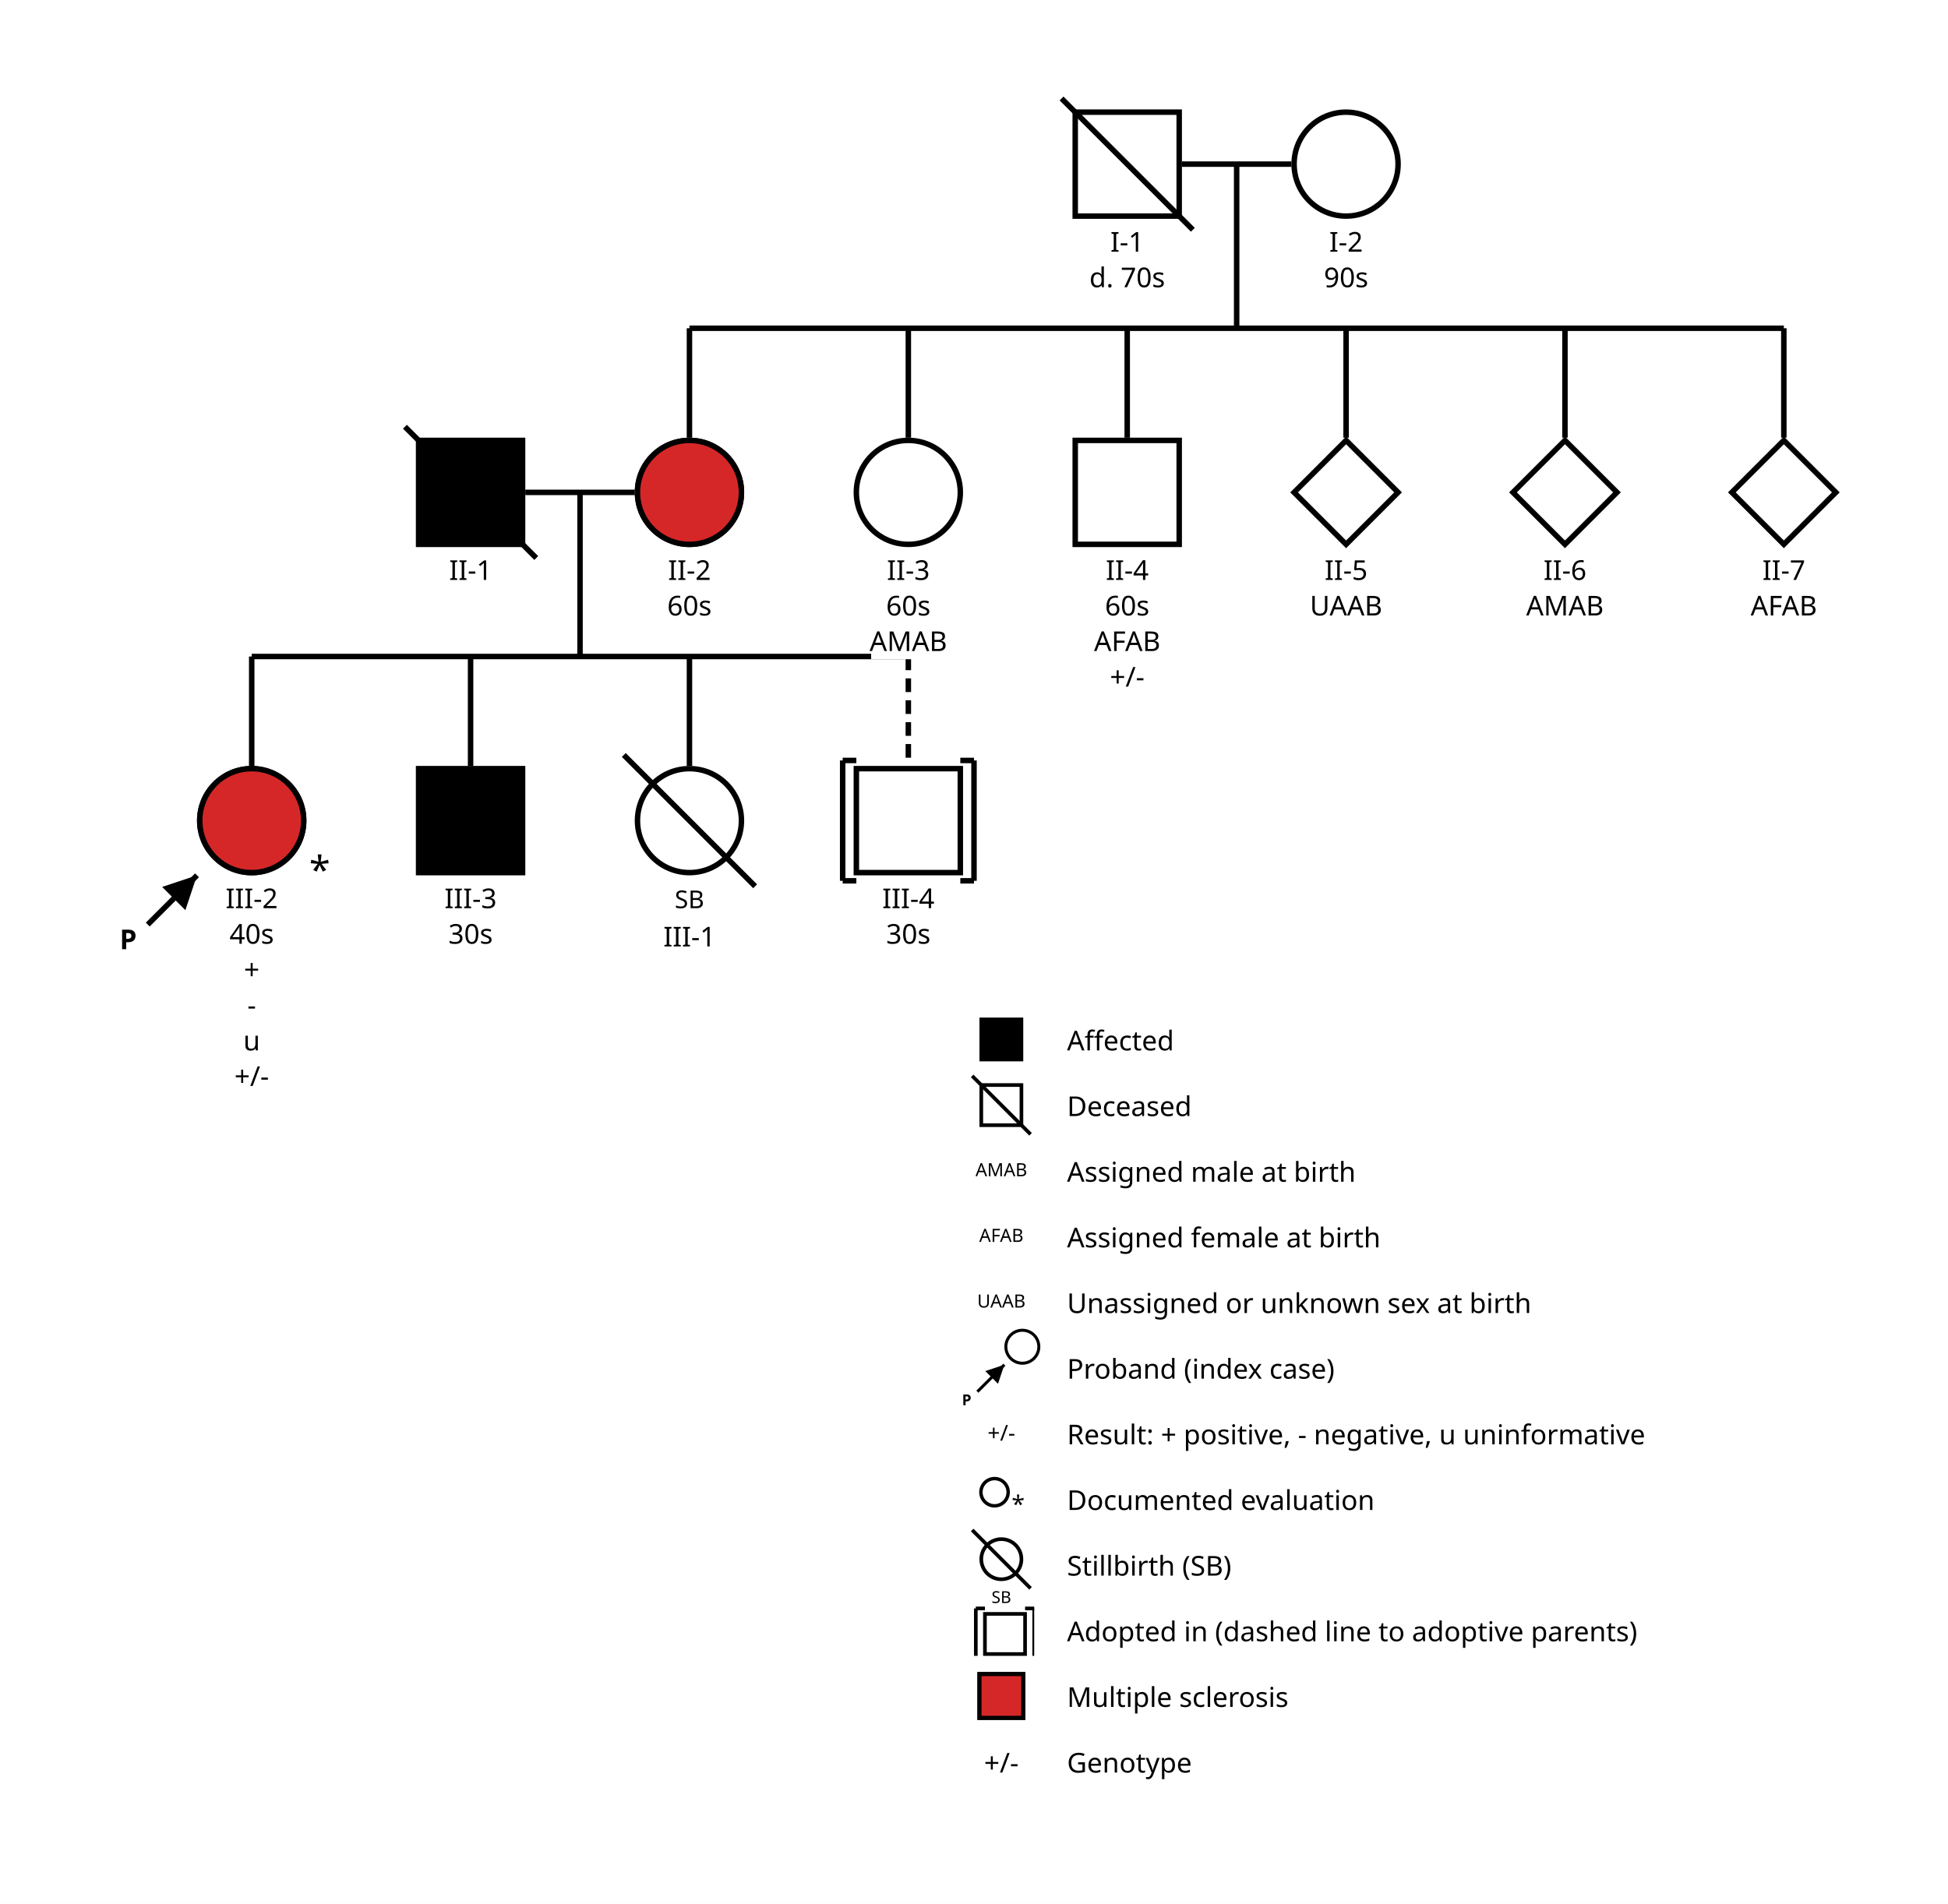
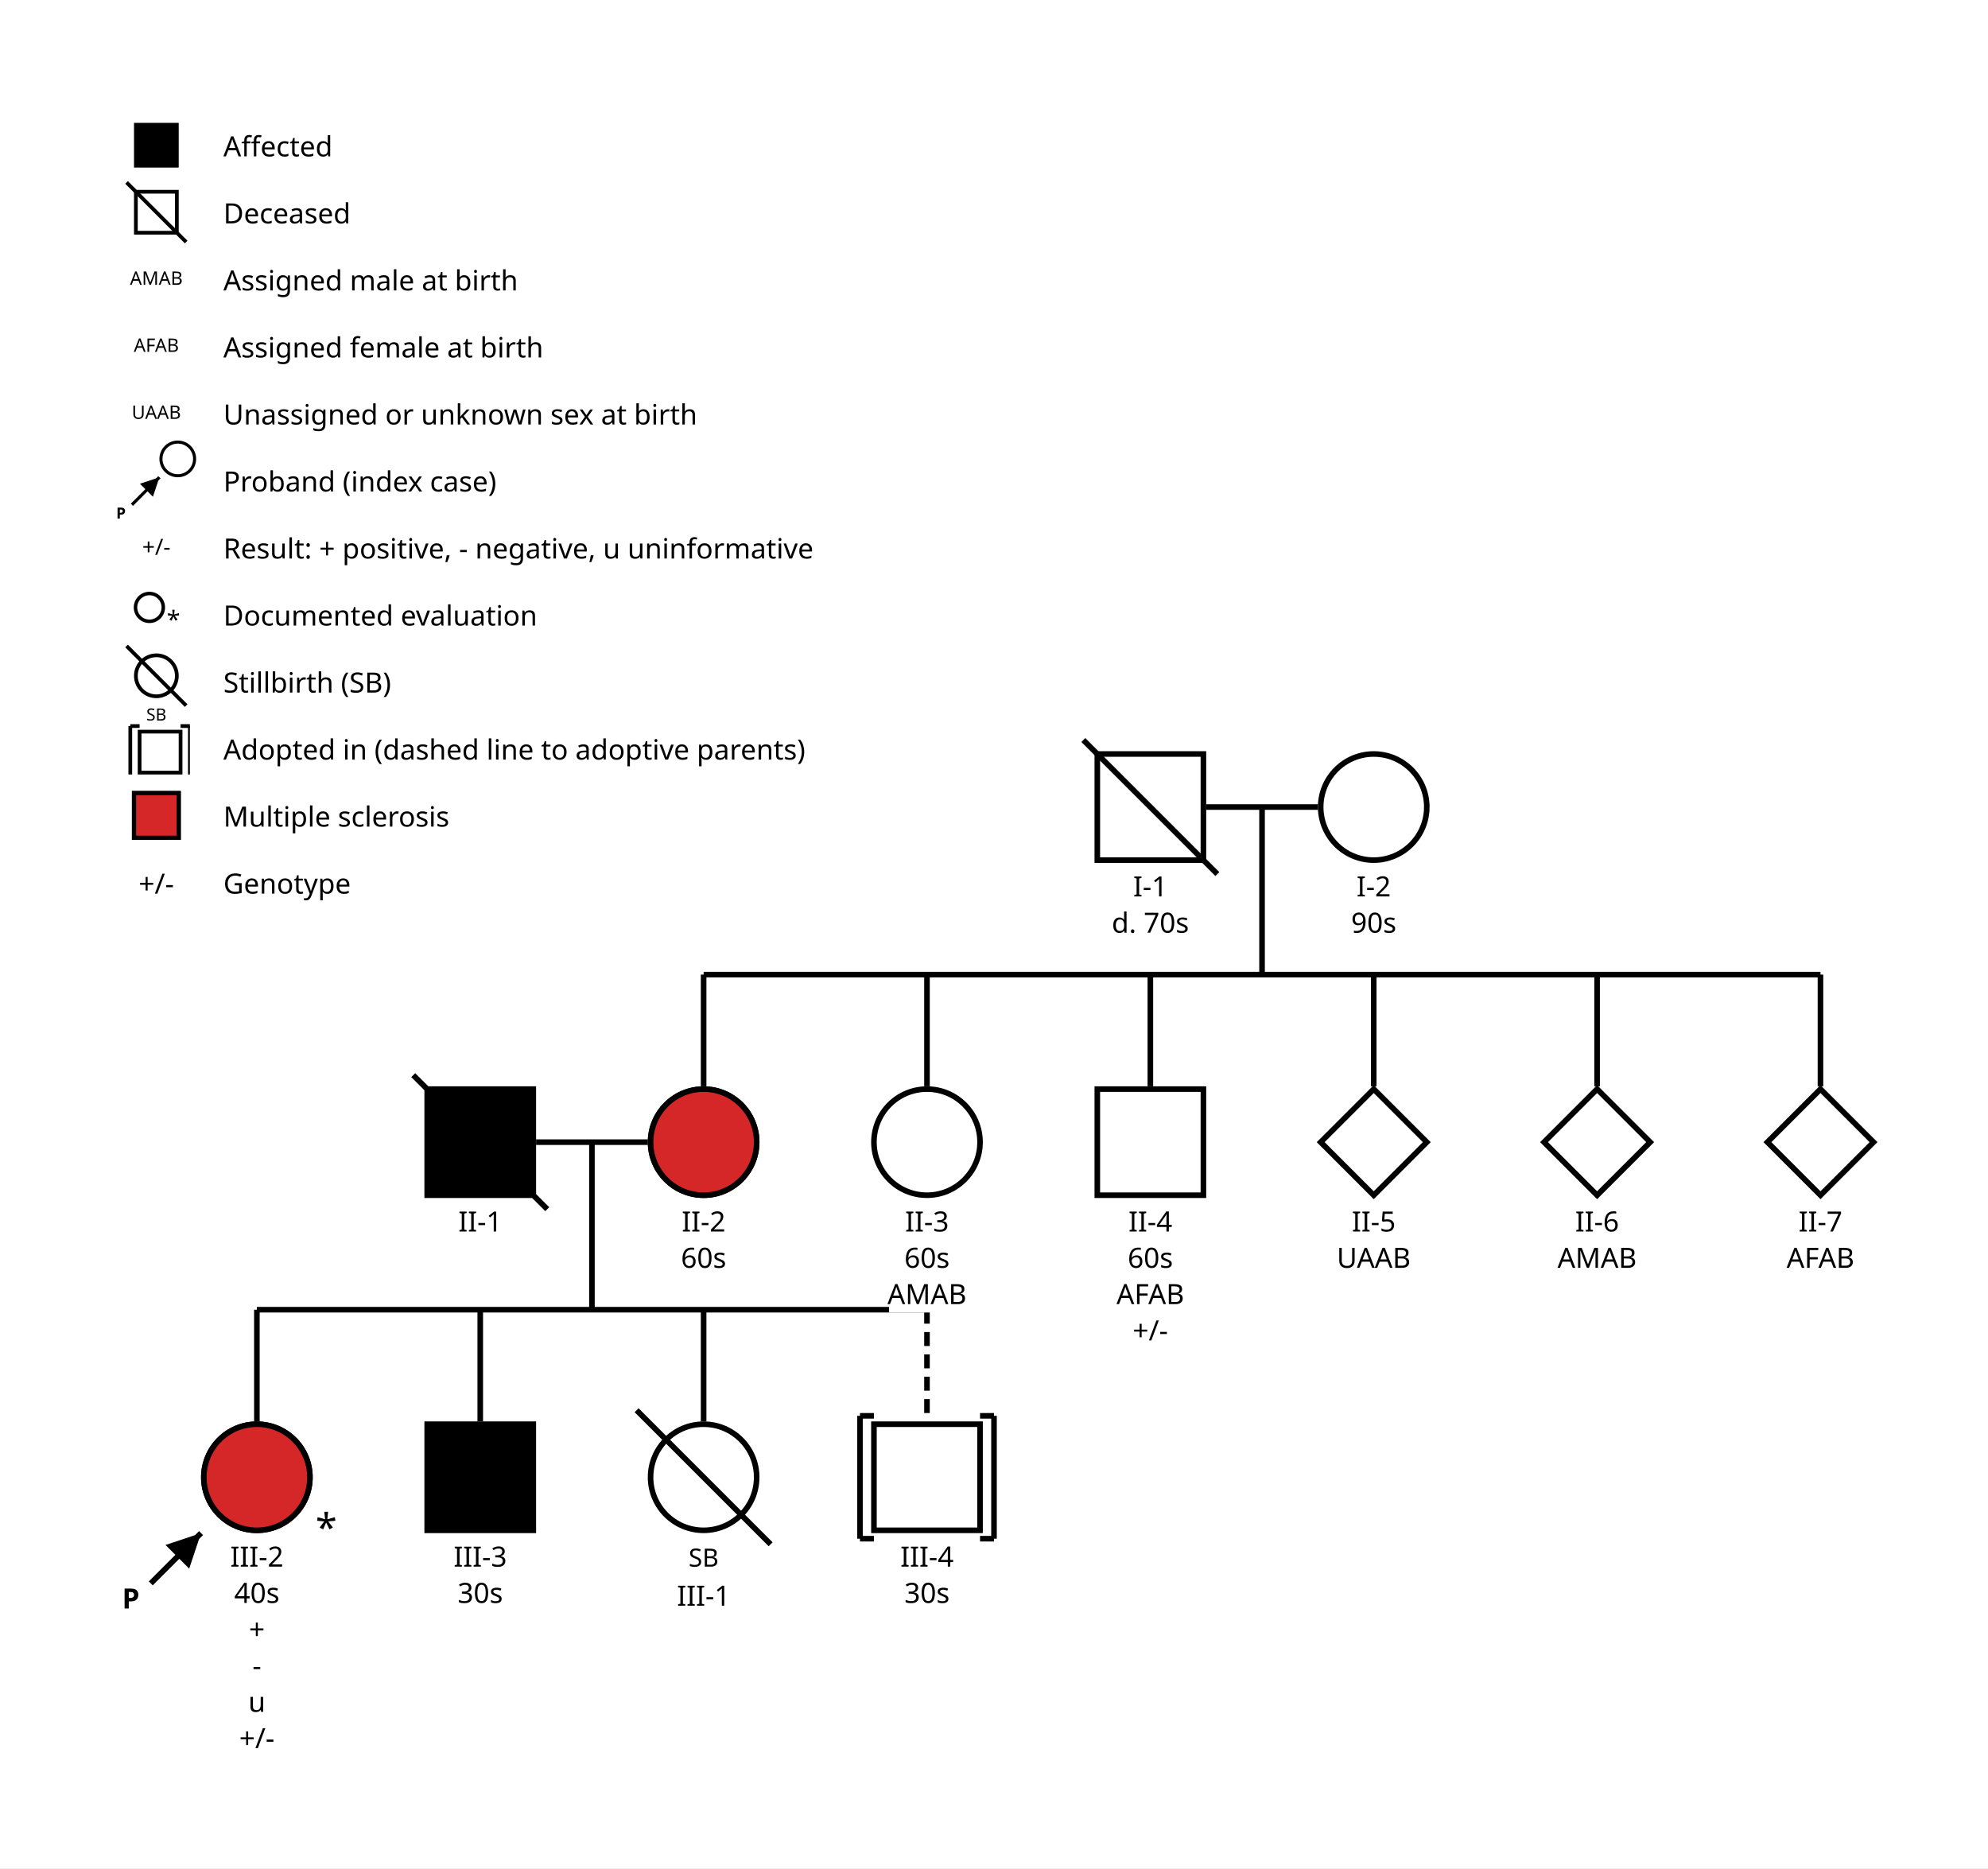
- <svg xmlns="http://www.w3.org/2000/svg" height="696" viewBox="0 0 712 696" width="712">
+ <svg xmlns="http://www.w3.org/2000/svg" height="669" viewBox="0 0 712 669" width="712">
  <defs>
    <marker id="proband-arrowhead" markerHeight="6" markerWidth="6" orient="auto" refX="6" refY="3">
      <path d="M 0 0 L 6 3 L 0 6 Z" fill="black" />
    </marker>
  </defs>
-   <rect fill="white" height="696" width="712" />
-   <g transform="translate(92 60)">
-     <g class="couple-lines">
-       <path d="M 340 0 L 380 0" fill="none" stroke="black" stroke-width="2" />
-       <path d="M 100 120 L 140 120" fill="none" stroke="black" stroke-width="2" />
-     </g>
-     <g class="sibship-lines">
-       <path d="M 360 0 L 360 60 M 160 60 L 560 60 M 160 60 L 160 100 M 240 60 L 240 100 M 320 60 L 320 100 M 400 60 L 400 100 M 480 60 L 480 100 M 560 60 L 560 100" fill="none" stroke="black" stroke-width="2" />
-       <path d="M 120 120 L 120 180 M 0 180 L 240 180 M 0 180 L 0 220 M 80 180 L 80 220 M 160 180 L 160 220" fill="none" stroke="black" stroke-width="2" />
-       <path d="M 240 180 L 240 220" fill="none" stroke="black" stroke-dasharray="5 3" stroke-width="2" />
-     </g>
-     <g class="symbols">
-       <g transform="translate(320 0)">
-         <g transform="translate(-20 -20)">
-           <g>
-             <g>
-               <rect fill="white" height="38" stroke="black" stroke-width="2" width="38" x="1" y="1" />
-             </g>
-           </g>
-           <line stroke="black" stroke-width="2" x1="-4" x2="44" y1="-4" y2="44" />
-         </g>
+   <rect fill="white" height="669" width="712" />
+   <g transform="translate(0 229)">
+     <g transform="translate(92 60)">
+       <g class="couple-lines">
+         <path d="M 340 0 L 380 0" fill="none" stroke="black" stroke-width="2" />
+         <path d="M 100 120 L 140 120" fill="none" stroke="black" stroke-width="2" />
      </g>
-       <g transform="translate(400 0)">
-         <g transform="translate(-20 -20)">
-           <g>
-             <g>
-               <circle cx="20" cy="20" fill="white" r="19" stroke="black" stroke-width="2" />
-             </g>
-           </g>
-         </g>
+       <g class="sibship-lines">
+         <path d="M 360 0 L 360 60 M 160 60 L 560 60 M 160 60 L 160 100 M 240 60 L 240 100 M 320 60 L 320 100 M 400 60 L 400 100 M 480 60 L 480 100 M 560 60 L 560 100" fill="none" stroke="black" stroke-width="2" />
+         <path d="M 120 120 L 120 180 M 0 180 L 240 180 M 0 180 L 0 220 M 80 180 L 80 220 M 160 180 L 160 220" fill="none" stroke="black" stroke-width="2" />
+         <path d="M 240 180 L 240 220" fill="none" stroke="black" stroke-dasharray="5 3" stroke-width="2" />
      </g>
-       <g transform="translate(80 120)">
-         <g transform="translate(-20 -20)">
-           <g>
-             <g>
-               <rect fill="black" height="38" stroke="black" stroke-width="2" width="38" x="1" y="1" />
-             </g>
-           </g>
-           <line stroke="black" stroke-width="2" x1="-4" x2="44" y1="-4" y2="44" />
-         </g>
-       </g>
-       <g transform="translate(160 120)">
-         <g transform="translate(-20 -20)">
-           <g>
-             <g>
-               <clipPath id="symbol-clip-1-1">
-                 <circle cx="20" cy="20" r="19" />
-               </clipPath>
-               <circle cx="20" cy="20" fill="white" r="19" stroke="black" stroke-width="2" />
-               <g clip-path="url(#symbol-clip-1-1)">
-                 <g>
-                   <g data-tag-fill="solid">
-                     <path d="M -20 20 A 40 40 0 1 1 60 20 A 40 40 0 1 1 -20 20 Z" fill="#d62728" />
+       <g class="symbols">
+         <g transform="translate(320 0)">
+           <g transform="translate(-20 -20)">
+             <g>
+               <g>
+                 <rect fill="white" height="38" stroke="black" stroke-width="2" width="38" x="1" y="1" />
+               </g>
+             </g>
+             <line stroke="black" stroke-width="2" x1="-4" x2="44" y1="-4" y2="44" />
+           </g>
+         </g>
+         <g transform="translate(400 0)">
+           <g transform="translate(-20 -20)">
+             <g>
+               <g>
+                 <circle cx="20" cy="20" fill="white" r="19" stroke="black" stroke-width="2" />
+               </g>
+             </g>
+           </g>
+         </g>
+         <g transform="translate(80 120)">
+           <g transform="translate(-20 -20)">
+             <g>
+               <g>
+                 <rect fill="black" height="38" stroke="black" stroke-width="2" width="38" x="1" y="1" />
+               </g>
+             </g>
+             <line stroke="black" stroke-width="2" x1="-4" x2="44" y1="-4" y2="44" />
+           </g>
+         </g>
+         <g transform="translate(160 120)">
+           <g transform="translate(-20 -20)">
+             <g>
+               <g>
+                 <clipPath id="symbol-clip-1-1">
+                   <circle cx="20" cy="20" r="19" />
+                 </clipPath>
+                 <circle cx="20" cy="20" fill="white" r="19" stroke="black" stroke-width="2" />
+                 <g clip-path="url(#symbol-clip-1-1)">
+                   <g>
+                     <g data-tag-fill="solid">
+                       <path d="M -20 20 A 40 40 0 1 1 60 20 A 40 40 0 1 1 -20 20 Z" fill="#d62728" />
+                     </g>
                  </g>
                </g>
-               </g>
-               <circle cx="20" cy="20" fill="none" r="19" stroke="black" stroke-width="2" />
-             </g>
-           </g>
-         </g>
-       </g>
-       <g transform="translate(240 120)">
-         <g transform="translate(-20 -20)">
-           <g>
-             <g>
-               <circle cx="20" cy="20" fill="white" r="19" stroke="black" stroke-width="2" />
-             </g>
-           </g>
-         </g>
-       </g>
-       <g transform="translate(320 120)">
-         <g transform="translate(-20 -20)">
-           <g>
-             <g>
-               <rect fill="white" height="38" stroke="black" stroke-width="2" width="38" x="1" y="1" />
-             </g>
-           </g>
-         </g>
-       </g>
-       <g transform="translate(400 120)">
-         <g transform="translate(-20 -20)">
-           <g>
-             <g>
-               <polygon fill="white" points="20,1 39,20 20,39 1,20" stroke="black" stroke-width="2" />
-             </g>
-           </g>
-         </g>
-       </g>
-       <g transform="translate(480 120)">
-         <g transform="translate(-20 -20)">
-           <g>
-             <g>
-               <polygon fill="white" points="20,1 39,20 20,39 1,20" stroke="black" stroke-width="2" />
-             </g>
-           </g>
-         </g>
-       </g>
-       <g transform="translate(560 120)">
-         <g transform="translate(-20 -20)">
-           <g>
-             <g>
-               <polygon fill="white" points="20,1 39,20 20,39 1,20" stroke="black" stroke-width="2" />
-             </g>
-           </g>
-         </g>
-       </g>
-       <g transform="translate(0 240)">
-         <g transform="translate(-20 -20)">
-           <g>
-             <g>
-               <clipPath id="symbol-clip-2-0">
-                 <circle cx="20" cy="20" r="19" />
-               </clipPath>
-               <circle cx="20" cy="20" fill="white" r="19" stroke="black" stroke-width="2" />
-               <g clip-path="url(#symbol-clip-2-0)">
-                 <g>
-                   <g data-tag-fill="solid">
-                     <path d="M -20 20 A 40 40 0 1 1 60 20 A 40 40 0 1 1 -20 20 Z" fill="#d62728" />
+                 <circle cx="20" cy="20" fill="none" r="19" stroke="black" stroke-width="2" />
+               </g>
+             </g>
+           </g>
+         </g>
+         <g transform="translate(240 120)">
+           <g transform="translate(-20 -20)">
+             <g>
+               <g>
+                 <circle cx="20" cy="20" fill="white" r="19" stroke="black" stroke-width="2" />
+               </g>
+             </g>
+           </g>
+         </g>
+         <g transform="translate(320 120)">
+           <g transform="translate(-20 -20)">
+             <g>
+               <g>
+                 <rect fill="white" height="38" stroke="black" stroke-width="2" width="38" x="1" y="1" />
+               </g>
+             </g>
+           </g>
+         </g>
+         <g transform="translate(400 120)">
+           <g transform="translate(-20 -20)">
+             <g>
+               <g>
+                 <polygon fill="white" points="20,1 39,20 20,39 1,20" stroke="black" stroke-width="2" />
+               </g>
+             </g>
+           </g>
+         </g>
+         <g transform="translate(480 120)">
+           <g transform="translate(-20 -20)">
+             <g>
+               <g>
+                 <polygon fill="white" points="20,1 39,20 20,39 1,20" stroke="black" stroke-width="2" />
+               </g>
+             </g>
+           </g>
+         </g>
+         <g transform="translate(560 120)">
+           <g transform="translate(-20 -20)">
+             <g>
+               <g>
+                 <polygon fill="white" points="20,1 39,20 20,39 1,20" stroke="black" stroke-width="2" />
+               </g>
+             </g>
+           </g>
+         </g>
+         <g transform="translate(0 240)">
+           <g transform="translate(-20 -20)">
+             <g>
+               <g>
+                 <clipPath id="symbol-clip-2-0">
+                   <circle cx="20" cy="20" r="19" />
+                 </clipPath>
+                 <circle cx="20" cy="20" fill="white" r="19" stroke="black" stroke-width="2" />
+                 <g clip-path="url(#symbol-clip-2-0)">
+                   <g>
+                     <g data-tag-fill="solid">
+                       <path d="M -20 20 A 40 40 0 1 1 60 20 A 40 40 0 1 1 -20 20 Z" fill="#d62728" />
+                     </g>
                  </g>
                </g>
-               </g>
-               <circle cx="20" cy="20" fill="none" r="19" stroke="black" stroke-width="2" />
-             </g>
-           </g>
-           <g data-arrow="proband">
-             <line marker-end="url(#proband-arrowhead)" stroke="black" stroke-width="2" x1="-18" x2="0" y1="58" y2="40" />
-             <rect fill="white" height="10" width="8.5" x="-30" y="58" />
-             <text data-proband-letter="true" fill="black" font-family="sans-serif" font-size="10" font-weight="bold" style="user-select:none" text-anchor="end" x="-22" y="67">P</text>
-           </g>
-           <text data-documented-evaluation="true" fill="black" font-family="sans-serif" font-size="14" style="user-select:none" x="41" y="43">*</text>
+                 <circle cx="20" cy="20" fill="none" r="19" stroke="black" stroke-width="2" />
+               </g>
+             </g>
+             <g data-arrow="proband">
+               <line marker-end="url(#proband-arrowhead)" stroke="black" stroke-width="2" x1="-18" x2="0" y1="58" y2="40" />
+               <rect fill="white" height="10" width="8.5" x="-30" y="58" />
+               <text data-proband-letter="true" fill="black" font-family="sans-serif" font-size="10" font-weight="bold" style="user-select:none" text-anchor="end" x="-22" y="67">P</text>
+             </g>
+             <text data-documented-evaluation="true" fill="black" font-family="sans-serif" font-size="14" style="user-select:none" x="41" y="43">*</text>
+           </g>
+         </g>
+         <g transform="translate(80 240)">
+           <g transform="translate(-20 -20)">
+             <g>
+               <g>
+                 <rect fill="black" height="38" stroke="black" stroke-width="2" width="38" x="1" y="1" />
+               </g>
+             </g>
+           </g>
+         </g>
+         <g transform="translate(160 240)">
+           <g transform="translate(-20 -20)">
+             <g>
+               <g>
+                 <circle cx="20" cy="20" fill="white" r="19" stroke="black" stroke-width="2" />
+               </g>
+               <g>
+                 <line stroke="black" stroke-width="2" x1="-4" x2="44" y1="-4" y2="44" />
+               </g>
+               <text fill="black" font-family="sans-serif" font-size="9" style="pointer-events:none;user-select:none" text-anchor="middle" x="20" y="52">SB</text>
+             </g>
+           </g>
+         </g>
+         <g transform="translate(240 240)">
+           <g transform="translate(-20 -20)">
+             <g>
+               <g data-adopted="in">
+                 <line stroke="black" stroke-width="2" x1="-4" x2="-4" y1="-2" y2="42" />
+                 <line stroke="black" stroke-width="2" x1="-4" x2="1" y1="-2" y2="-2" />
+                 <line stroke="black" stroke-width="2" x1="-4" x2="1" y1="42" y2="42" />
+                 <line stroke="black" stroke-width="2" x1="44" x2="44" y1="-2" y2="42" />
+                 <line stroke="black" stroke-width="2" x1="44" x2="39" y1="-2" y2="-2" />
+                 <line stroke="black" stroke-width="2" x1="44" x2="39" y1="42" y2="42" />
+               </g>
+               <g>
+                 <rect fill="white" height="38" stroke="black" stroke-width="2" width="38" x="1" y="1" />
+               </g>
+             </g>
+           </g>
        </g>
      </g>
-       <g transform="translate(80 240)">
-         <g transform="translate(-20 -20)">
-           <g>
-             <g>
-               <rect fill="black" height="38" stroke="black" stroke-width="2" width="38" x="1" y="1" />
+       <g class="labels">
+         <g transform="translate(300 -20)">
+           <g style="user-select:none" transform="translate(20 20)">
+             <g data-name-label="true" pointer-events="none">
+               <text fill="black" font-family="sans-serif" font-size="10" text-anchor="middle" x="0" y="32">I-1</text>
+             </g>
+             <g data-detail-label="true" pointer-events="none">
+               <text fill="black" font-family="sans-serif" font-size="10" text-anchor="middle" x="0" y="45">d. 70s</text>
+             </g>
+           </g>
+         </g>
+         <g transform="translate(380 -20)">
+           <g style="user-select:none" transform="translate(20 20)">
+             <g data-name-label="true" pointer-events="none">
+               <text fill="black" font-family="sans-serif" font-size="10" text-anchor="middle" x="0" y="32">I-2</text>
+             </g>
+             <g data-detail-label="true" pointer-events="none">
+               <text fill="black" font-family="sans-serif" font-size="10" text-anchor="middle" x="0" y="45">90s</text>
+             </g>
+           </g>
+         </g>
+         <g transform="translate(60 100)">
+           <g style="user-select:none" transform="translate(20 20)">
+             <g data-name-label="true" pointer-events="none">
+               <text fill="black" font-family="sans-serif" font-size="10" text-anchor="middle" x="0" y="32">II-1</text>
+             </g>
+           </g>
+         </g>
+         <g transform="translate(140 100)">
+           <g style="user-select:none" transform="translate(20 20)">
+             <g data-name-label="true" pointer-events="none">
+               <text fill="black" font-family="sans-serif" font-size="10" text-anchor="middle" x="0" y="32">II-2</text>
+             </g>
+             <g data-detail-label="true" pointer-events="none">
+               <text fill="black" font-family="sans-serif" font-size="10" text-anchor="middle" x="0" y="45">60s</text>
+             </g>
+           </g>
+         </g>
+         <g transform="translate(220 100)">
+           <g style="user-select:none" transform="translate(20 20)">
+             <g data-name-label="true" pointer-events="none">
+               <text fill="black" font-family="sans-serif" font-size="10" text-anchor="middle" x="0" y="32">II-3</text>
+             </g>
+             <g data-detail-label="true" pointer-events="none">
+               <rect fill="white" height="26" width="27.2" x="-13.6" y="35" />
+               <text fill="black" font-family="sans-serif" font-size="10" text-anchor="middle" x="0" y="45">60s</text>
+               <text fill="black" font-family="sans-serif" font-size="10" text-anchor="middle" x="0" y="58">AMAB</text>
+             </g>
+           </g>
+         </g>
+         <g transform="translate(300 100)">
+           <g style="user-select:none" transform="translate(20 20)">
+             <g data-name-label="true" pointer-events="none">
+               <text fill="black" font-family="sans-serif" font-size="10" text-anchor="middle" x="0" y="32">II-4</text>
+             </g>
+             <g data-detail-label="true" pointer-events="none">
+               <rect fill="white" height="39" width="27.2" x="-13.6" y="35" />
+               <text fill="black" font-family="sans-serif" font-size="10" text-anchor="middle" x="0" y="45">60s</text>
+               <text fill="black" font-family="sans-serif" font-size="10" text-anchor="middle" x="0" y="58">AFAB</text>
+               <text fill="black" font-family="sans-serif" font-size="10" text-anchor="middle" x="0" y="71">
+                 <tspan fill="#000000">+/-</tspan>
+               </text>
+             </g>
+           </g>
+         </g>
+         <g transform="translate(380 100)">
+           <g style="user-select:none" transform="translate(20 20)">
+             <g data-name-label="true" pointer-events="none">
+               <text fill="black" font-family="sans-serif" font-size="10" text-anchor="middle" x="0" y="32">II-5</text>
+             </g>
+             <g data-detail-label="true" pointer-events="none">
+               <rect fill="white" height="13" width="27.2" x="-13.6" y="35" />
+               <text fill="black" font-family="sans-serif" font-size="10" text-anchor="middle" x="0" y="45">UAAB</text>
+             </g>
+           </g>
+         </g>
+         <g transform="translate(460 100)">
+           <g style="user-select:none" transform="translate(20 20)">
+             <g data-name-label="true" pointer-events="none">
+               <text fill="black" font-family="sans-serif" font-size="10" text-anchor="middle" x="0" y="32">II-6</text>
+             </g>
+             <g data-detail-label="true" pointer-events="none">
+               <rect fill="white" height="13" width="27.2" x="-13.6" y="35" />
+               <text fill="black" font-family="sans-serif" font-size="10" text-anchor="middle" x="0" y="45">AMAB</text>
+             </g>
+           </g>
+         </g>
+         <g transform="translate(540 100)">
+           <g style="user-select:none" transform="translate(20 20)">
+             <g data-name-label="true" pointer-events="none">
+               <text fill="black" font-family="sans-serif" font-size="10" text-anchor="middle" x="0" y="32">II-7</text>
+             </g>
+             <g data-detail-label="true" pointer-events="none">
+               <rect fill="white" height="13" width="27.2" x="-13.6" y="35" />
+               <text fill="black" font-family="sans-serif" font-size="10" text-anchor="middle" x="0" y="45">AFAB</text>
+             </g>
+           </g>
+         </g>
+         <g transform="translate(-20 220)">
+           <g style="user-select:none" transform="translate(20 20)">
+             <g data-name-label="true" pointer-events="none">
+               <text fill="black" font-family="sans-serif" font-size="10" text-anchor="middle" x="0" y="32">III-2</text>
+             </g>
+             <g data-detail-label="true" pointer-events="none">
+               <rect fill="white" height="65" width="21.4" x="-10.7" y="35" />
+               <text fill="black" font-family="sans-serif" font-size="10" text-anchor="middle" x="0" y="45">40s</text>
+               <text fill="black" font-family="sans-serif" font-size="10" text-anchor="middle" x="0" y="58">+</text>
+               <text fill="black" font-family="sans-serif" font-size="10" text-anchor="middle" x="0" y="71">-</text>
+               <text fill="black" font-family="sans-serif" font-size="10" text-anchor="middle" x="0" y="84">u</text>
+               <text fill="black" font-family="sans-serif" font-size="10" text-anchor="middle" x="0" y="97">
+                 <tspan fill="#000000">+/-</tspan>
+               </text>
+             </g>
+           </g>
+         </g>
+         <g transform="translate(60 220)">
+           <g style="user-select:none" transform="translate(20 20)">
+             <g data-name-label="true" pointer-events="none">
+               <text fill="black" font-family="sans-serif" font-size="10" text-anchor="middle" x="0" y="32">III-3</text>
+             </g>
+             <g data-detail-label="true" pointer-events="none">
+               <text fill="black" font-family="sans-serif" font-size="10" text-anchor="middle" x="0" y="45">30s</text>
+             </g>
+           </g>
+         </g>
+         <g transform="translate(140 220)">
+           <g style="user-select:none" transform="translate(20 20)">
+             <g data-name-label="true" pointer-events="none">
+               <text fill="black" font-family="sans-serif" font-size="10" text-anchor="middle" x="0" y="46">III-1</text>
+             </g>
+           </g>
+         </g>
+         <g transform="translate(220 220)">
+           <g style="user-select:none" transform="translate(20 20)">
+             <g data-name-label="true" pointer-events="none">
+               <text fill="black" font-family="sans-serif" font-size="10" text-anchor="middle" x="0" y="32">III-4</text>
+             </g>
+             <g data-detail-label="true" pointer-events="none">
+               <text fill="black" font-family="sans-serif" font-size="10" text-anchor="middle" x="0" y="45">30s</text>
            </g>
          </g>
        </g>
      </g>
-       <g transform="translate(160 240)">
-         <g transform="translate(-20 -20)">
-           <g>
-             <g>
-               <circle cx="20" cy="20" fill="white" r="19" stroke="black" stroke-width="2" />
-             </g>
-             <g>
-               <line stroke="black" stroke-width="2" x1="-4" x2="44" y1="-4" y2="44" />
-             </g>
-             <text fill="black" font-family="sans-serif" font-size="9" style="pointer-events:none;user-select:none" text-anchor="middle" x="20" y="52">SB</text>
-           </g>
-         </g>
-       </g>
-       <g transform="translate(240 240)">
-         <g transform="translate(-20 -20)">
-           <g>
-             <g data-adopted="in">
-               <line stroke="black" stroke-width="2" x1="-4" x2="-4" y1="-2" y2="42" />
-               <line stroke="black" stroke-width="2" x1="-4" x2="1" y1="-2" y2="-2" />
-               <line stroke="black" stroke-width="2" x1="-4" x2="1" y1="42" y2="42" />
-               <line stroke="black" stroke-width="2" x1="44" x2="44" y1="-2" y2="42" />
-               <line stroke="black" stroke-width="2" x1="44" x2="39" y1="-2" y2="-2" />
-               <line stroke="black" stroke-width="2" x1="44" x2="39" y1="42" y2="42" />
-             </g>
-             <g>
-               <rect fill="white" height="38" stroke="black" stroke-width="2" width="38" x="1" y="1" />
-             </g>
-           </g>
-         </g>
-       </g>
-     </g>
-     <g class="labels">
-       <g transform="translate(300 -20)">
-         <g style="user-select:none" transform="translate(20 20)">
-           <g data-name-label="true" pointer-events="none">
-             <text fill="black" font-family="sans-serif" font-size="10" text-anchor="middle" x="0" y="32">I-1</text>
-           </g>
-           <g data-detail-label="true" pointer-events="none">
-             <text fill="black" font-family="sans-serif" font-size="10" text-anchor="middle" x="0" y="45">d. 70s</text>
-           </g>
-         </g>
-       </g>
-       <g transform="translate(380 -20)">
-         <g style="user-select:none" transform="translate(20 20)">
-           <g data-name-label="true" pointer-events="none">
-             <text fill="black" font-family="sans-serif" font-size="10" text-anchor="middle" x="0" y="32">I-2</text>
-           </g>
-           <g data-detail-label="true" pointer-events="none">
-             <text fill="black" font-family="sans-serif" font-size="10" text-anchor="middle" x="0" y="45">90s</text>
-           </g>
-         </g>
-       </g>
-       <g transform="translate(60 100)">
-         <g style="user-select:none" transform="translate(20 20)">
-           <g data-name-label="true" pointer-events="none">
-             <text fill="black" font-family="sans-serif" font-size="10" text-anchor="middle" x="0" y="32">II-1</text>
-           </g>
-         </g>
-       </g>
-       <g transform="translate(140 100)">
-         <g style="user-select:none" transform="translate(20 20)">
-           <g data-name-label="true" pointer-events="none">
-             <text fill="black" font-family="sans-serif" font-size="10" text-anchor="middle" x="0" y="32">II-2</text>
-           </g>
-           <g data-detail-label="true" pointer-events="none">
-             <text fill="black" font-family="sans-serif" font-size="10" text-anchor="middle" x="0" y="45">60s</text>
-           </g>
-         </g>
-       </g>
-       <g transform="translate(220 100)">
-         <g style="user-select:none" transform="translate(20 20)">
-           <g data-name-label="true" pointer-events="none">
-             <text fill="black" font-family="sans-serif" font-size="10" text-anchor="middle" x="0" y="32">II-3</text>
-           </g>
-           <g data-detail-label="true" pointer-events="none">
-             <rect fill="white" height="26" width="27.2" x="-13.6" y="35" />
-             <text fill="black" font-family="sans-serif" font-size="10" text-anchor="middle" x="0" y="45">60s</text>
-             <text fill="black" font-family="sans-serif" font-size="10" text-anchor="middle" x="0" y="58">AMAB</text>
-           </g>
-         </g>
-       </g>
-       <g transform="translate(300 100)">
-         <g style="user-select:none" transform="translate(20 20)">
-           <g data-name-label="true" pointer-events="none">
-             <text fill="black" font-family="sans-serif" font-size="10" text-anchor="middle" x="0" y="32">II-4</text>
-           </g>
-           <g data-detail-label="true" pointer-events="none">
-             <rect fill="white" height="39" width="27.2" x="-13.6" y="35" />
-             <text fill="black" font-family="sans-serif" font-size="10" text-anchor="middle" x="0" y="45">60s</text>
-             <text fill="black" font-family="sans-serif" font-size="10" text-anchor="middle" x="0" y="58">AFAB</text>
-             <text fill="black" font-family="sans-serif" font-size="10" text-anchor="middle" x="0" y="71">
-               <tspan fill="#000000">+/-</tspan>
-             </text>
-           </g>
-         </g>
-       </g>
-       <g transform="translate(380 100)">
-         <g style="user-select:none" transform="translate(20 20)">
-           <g data-name-label="true" pointer-events="none">
-             <text fill="black" font-family="sans-serif" font-size="10" text-anchor="middle" x="0" y="32">II-5</text>
-           </g>
-           <g data-detail-label="true" pointer-events="none">
-             <rect fill="white" height="13" width="27.2" x="-13.6" y="35" />
-             <text fill="black" font-family="sans-serif" font-size="10" text-anchor="middle" x="0" y="45">UAAB</text>
-           </g>
-         </g>
-       </g>
-       <g transform="translate(460 100)">
-         <g style="user-select:none" transform="translate(20 20)">
-           <g data-name-label="true" pointer-events="none">
-             <text fill="black" font-family="sans-serif" font-size="10" text-anchor="middle" x="0" y="32">II-6</text>
-           </g>
-           <g data-detail-label="true" pointer-events="none">
-             <rect fill="white" height="13" width="27.2" x="-13.6" y="35" />
-             <text fill="black" font-family="sans-serif" font-size="10" text-anchor="middle" x="0" y="45">AMAB</text>
-           </g>
-         </g>
-       </g>
-       <g transform="translate(540 100)">
-         <g style="user-select:none" transform="translate(20 20)">
-           <g data-name-label="true" pointer-events="none">
-             <text fill="black" font-family="sans-serif" font-size="10" text-anchor="middle" x="0" y="32">II-7</text>
-           </g>
-           <g data-detail-label="true" pointer-events="none">
-             <rect fill="white" height="13" width="27.2" x="-13.6" y="35" />
-             <text fill="black" font-family="sans-serif" font-size="10" text-anchor="middle" x="0" y="45">AFAB</text>
-           </g>
-         </g>
-       </g>
-       <g transform="translate(-20 220)">
-         <g style="user-select:none" transform="translate(20 20)">
-           <g data-name-label="true" pointer-events="none">
-             <text fill="black" font-family="sans-serif" font-size="10" text-anchor="middle" x="0" y="32">III-2</text>
-           </g>
-           <g data-detail-label="true" pointer-events="none">
-             <rect fill="white" height="65" width="21.4" x="-10.7" y="35" />
-             <text fill="black" font-family="sans-serif" font-size="10" text-anchor="middle" x="0" y="45">40s</text>
-             <text fill="black" font-family="sans-serif" font-size="10" text-anchor="middle" x="0" y="58">+</text>
-             <text fill="black" font-family="sans-serif" font-size="10" text-anchor="middle" x="0" y="71">-</text>
-             <text fill="black" font-family="sans-serif" font-size="10" text-anchor="middle" x="0" y="84">u</text>
-             <text fill="black" font-family="sans-serif" font-size="10" text-anchor="middle" x="0" y="97">
-               <tspan fill="#000000">+/-</tspan>
-             </text>
-           </g>
-         </g>
-       </g>
-       <g transform="translate(60 220)">
-         <g style="user-select:none" transform="translate(20 20)">
-           <g data-name-label="true" pointer-events="none">
-             <text fill="black" font-family="sans-serif" font-size="10" text-anchor="middle" x="0" y="32">III-3</text>
-           </g>
-           <g data-detail-label="true" pointer-events="none">
-             <text fill="black" font-family="sans-serif" font-size="10" text-anchor="middle" x="0" y="45">30s</text>
-           </g>
-         </g>
-       </g>
-       <g transform="translate(140 220)">
-         <g style="user-select:none" transform="translate(20 20)">
-           <g data-name-label="true" pointer-events="none">
-             <text fill="black" font-family="sans-serif" font-size="10" text-anchor="middle" x="0" y="46">III-1</text>
-           </g>
-         </g>
-       </g>
-       <g transform="translate(220 220)">
-         <g style="user-select:none" transform="translate(20 20)">
-           <g data-name-label="true" pointer-events="none">
-             <text fill="black" font-family="sans-serif" font-size="10" text-anchor="middle" x="0" y="32">III-4</text>
-           </g>
-           <g data-detail-label="true" pointer-events="none">
-             <text fill="black" font-family="sans-serif" font-size="10" text-anchor="middle" x="0" y="45">30s</text>
-           </g>
-         </g>
-       </g>
    </g>
  </g>
-   <g class="pedigree-key" data-box="350 368 322 288" data-key-position="bottom-right" transform="translate(310 368)">
+   <g class="pedigree-key" data-box="40 40 322 288" data-key-position="top-left" transform="translate(0 40)">
    <g transform="translate(56 12) scale(0.667) translate(-14 -14)">
      <svg height="28" viewBox="-2 -2 28 28" width="28">
        <rect fill="black" height="22" stroke="black" stroke-width="2" width="22" x="1" y="1" />
      </svg>
    </g>
    <text fill="black" font-family="sans-serif" font-size="10" x="80" y="16">Affected</text>
    <g transform="translate(56 36) scale(0.667) translate(-18 -18)">
      <svg height="36" viewBox="-6 -6 36 36" width="36">
        <rect fill="white" height="22" stroke="black" stroke-width="2" width="22" x="1" y="1" />
        <line stroke="black" stroke-width="2" x1="-4" x2="28" y1="-4" y2="28" />
      </svg>
    </g>
    <text fill="black" font-family="sans-serif" font-size="10" x="80" y="40">Deceased</text>
    <g transform="translate(56 60) scale(0.667) translate(-14 -14)">
      <svg height="28" viewBox="0 0 28 28" width="28">
        <text fill="black" font-family="sans-serif" font-size="10" text-anchor="middle" x="14" y="17">AMAB</text>
      </svg>
    </g>
    <text fill="black" font-family="sans-serif" font-size="10" x="80" y="64">Assigned male at birth</text>
    <g transform="translate(56 84) scale(0.667) translate(-14 -14)">
      <svg height="28" viewBox="0 0 28 28" width="28">
        <text fill="black" font-family="sans-serif" font-size="10" text-anchor="middle" x="14" y="17">AFAB</text>
      </svg>
    </g>
    <text fill="black" font-family="sans-serif" font-size="10" x="80" y="88">Assigned female at birth</text>
    <g transform="translate(56 108) scale(0.667) translate(-14 -14)">
      <svg height="28" viewBox="0 0 28 28" width="28">
        <text fill="black" font-family="sans-serif" font-size="10" text-anchor="middle" x="14" y="17">UAAB</text>
      </svg>
    </g>
    <text fill="black" font-family="sans-serif" font-size="10" x="80" y="112">Unassigned or unknown sex at birth</text>
    <g transform="translate(56 132) scale(0.667) translate(-23 -23)">
      <svg height="46" viewBox="-30 -2 56 56" width="46">
        <defs>
          <marker id="legend-arrowhead" markerHeight="6" markerWidth="6" orient="auto" refX="6" refY="3">
            <polygon fill="black" points="0 0, 6 3, 0 6" />
          </marker>
        </defs>
        <circle cx="12" cy="12" fill="white" r="11" stroke="black" stroke-width="2" />
        <g data-arrow="proband">
          <line marker-end="url(#legend-arrowhead)" stroke="black" stroke-width="2" x1="-18" x2="0" y1="42" y2="24" />
          <rect fill="white" height="10" width="8.5" x="-30" y="42" />
          <text data-proband-letter="true" fill="black" font-family="sans-serif" font-size="10" font-weight="bold" style="user-select:none" text-anchor="end" x="-22" y="51">P</text>
        </g>
      </svg>
    </g>
    <text fill="black" font-family="sans-serif" font-size="10" x="80" y="136">Proband (index case)</text>
    <g transform="translate(56 156) scale(0.667) translate(-14 -14)">
      <svg height="28" viewBox="0 0 28 28" width="28">
        <text fill="black" font-family="sans-serif" font-size="12" text-anchor="middle" x="14" y="18">+/-</text>
      </svg>
    </g>
    <text fill="black" font-family="sans-serif" font-size="10" x="80" y="160">Result: + positive, - negative, u uninformative</text>
    <g transform="translate(56 180) scale(0.667) translate(-14 -14)">
      <svg height="28" viewBox="-2 -2 30 30" width="28">
        <g>
          <g>
            <circle cx="9" cy="9" fill="white" r="8" stroke="black" stroke-width="2" />
          </g>
        </g>
        <text data-documented-evaluation="true" fill="black" font-family="sans-serif" font-size="14" style="user-select:none" x="19" y="21">*</text>
      </svg>
    </g>
    <text fill="black" font-family="sans-serif" font-size="10" x="80" y="184">Documented evaluation</text>
    <g transform="translate(56 204) scale(0.667) translate(-18 -21)">
      <svg height="42" viewBox="-6 -6 36 42" width="36">
        <g>
          <g>
            <circle cx="12" cy="12" fill="white" r="11" stroke="black" stroke-width="2" />
          </g>
          <g>
            <line stroke="black" stroke-width="2" x1="-4" x2="28" y1="-4" y2="28" />
          </g>
          <text fill="black" font-family="sans-serif" font-size="9" style="pointer-events:none;user-select:none" text-anchor="middle" x="12" y="36">SB</text>
        </g>
      </svg>
    </g>
    <text fill="black" font-family="sans-serif" font-size="10" x="80" y="208">Stillbirth (SB)</text>
    <g transform="translate(56 228) scale(0.667) translate(-18 -14)">
      <svg height="28" viewBox="-8 -4 36 28" width="36">
        <g>
          <g data-adopted="in">
            <line stroke="black" stroke-width="2" x1="-4" x2="-4" y1="-2" y2="26" />
            <line stroke="black" stroke-width="2" x1="-4" x2="1" y1="-2" y2="-2" />
            <line stroke="black" stroke-width="2" x1="-4" x2="1" y1="26" y2="26" />
            <line stroke="black" stroke-width="2" x1="28" x2="28" y1="-2" y2="26" />
            <line stroke="black" stroke-width="2" x1="28" x2="23" y1="-2" y2="-2" />
            <line stroke="black" stroke-width="2" x1="28" x2="23" y1="26" y2="26" />
          </g>
          <g>
            <rect fill="white" height="22" stroke="black" stroke-width="2" width="22" x="1" y="1" />
          </g>
        </g>
      </svg>
    </g>
    <text fill="black" font-family="sans-serif" font-size="10" x="80" y="232">Adopted in (dashed line to adoptive parents)</text>
    <g transform="translate(56 252) scale(1) translate(-14 -14)">
      <svg height="28" viewBox="0 0 28 28" width="28">
        <clipPath id="legend-clip-ms">
          <rect height="16" width="16" x="6" y="6" />
        </clipPath>
        <rect fill="white" height="16" stroke="black" stroke-width="1.5" width="16" x="6" y="6" />
        <g clip-path="url(#legend-clip-ms)">
          <g data-tag-fill="solid">
            <path d="M -2 14 A 16 16 0 1 1 30 14 A 16 16 0 1 1 -2 14 Z" fill="#d62728" />
          </g>
        </g>
        <rect fill="none" height="16" stroke="black" stroke-width="1.5" width="16" x="6" y="6" />
      </svg>
    </g>
    <text fill="black" font-family="sans-serif" font-size="10" x="80" y="256">Multiple sclerosis</text>
    <g transform="translate(56 276) scale(1) translate(-20 -14)">
      <svg height="28" viewBox="0 0 40 28" width="40">
        <text fill="#000000" font-family="sans-serif" font-size="10" text-anchor="middle" x="20" y="18">+/-</text>
      </svg>
    </g>
    <text fill="black" font-family="sans-serif" font-size="10" x="80" y="280">Genotype</text>
  </g>
</svg>
